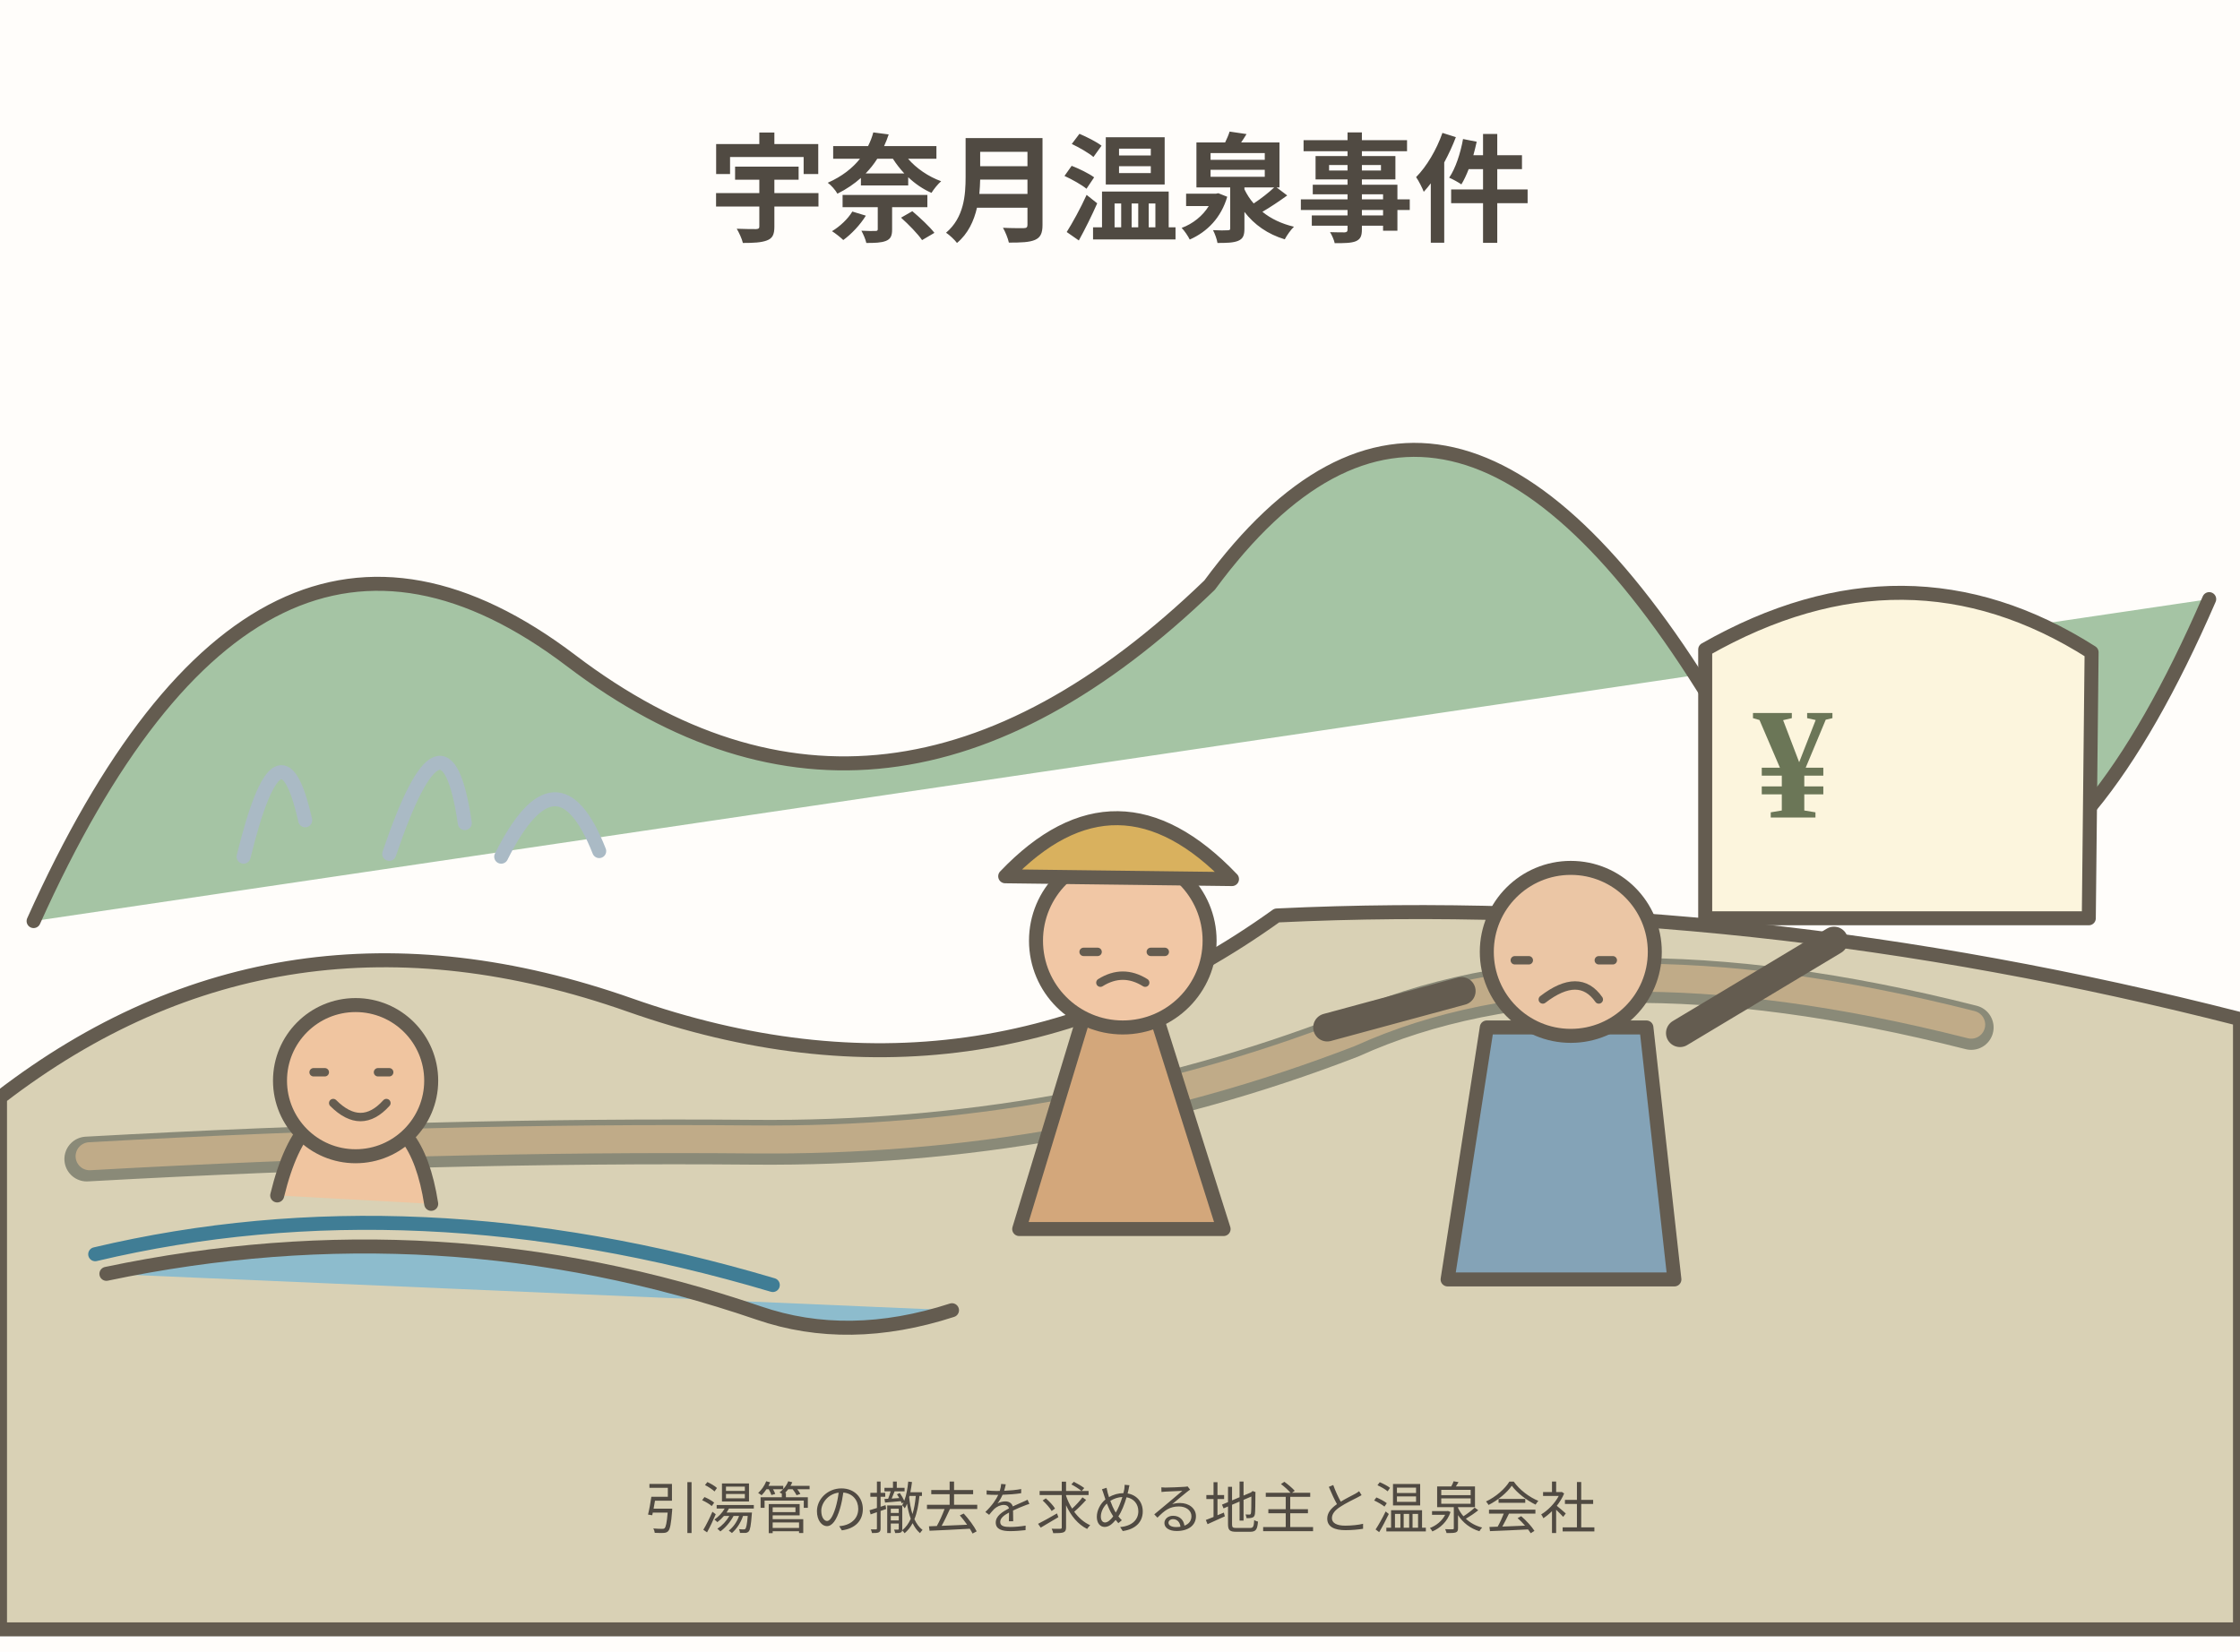
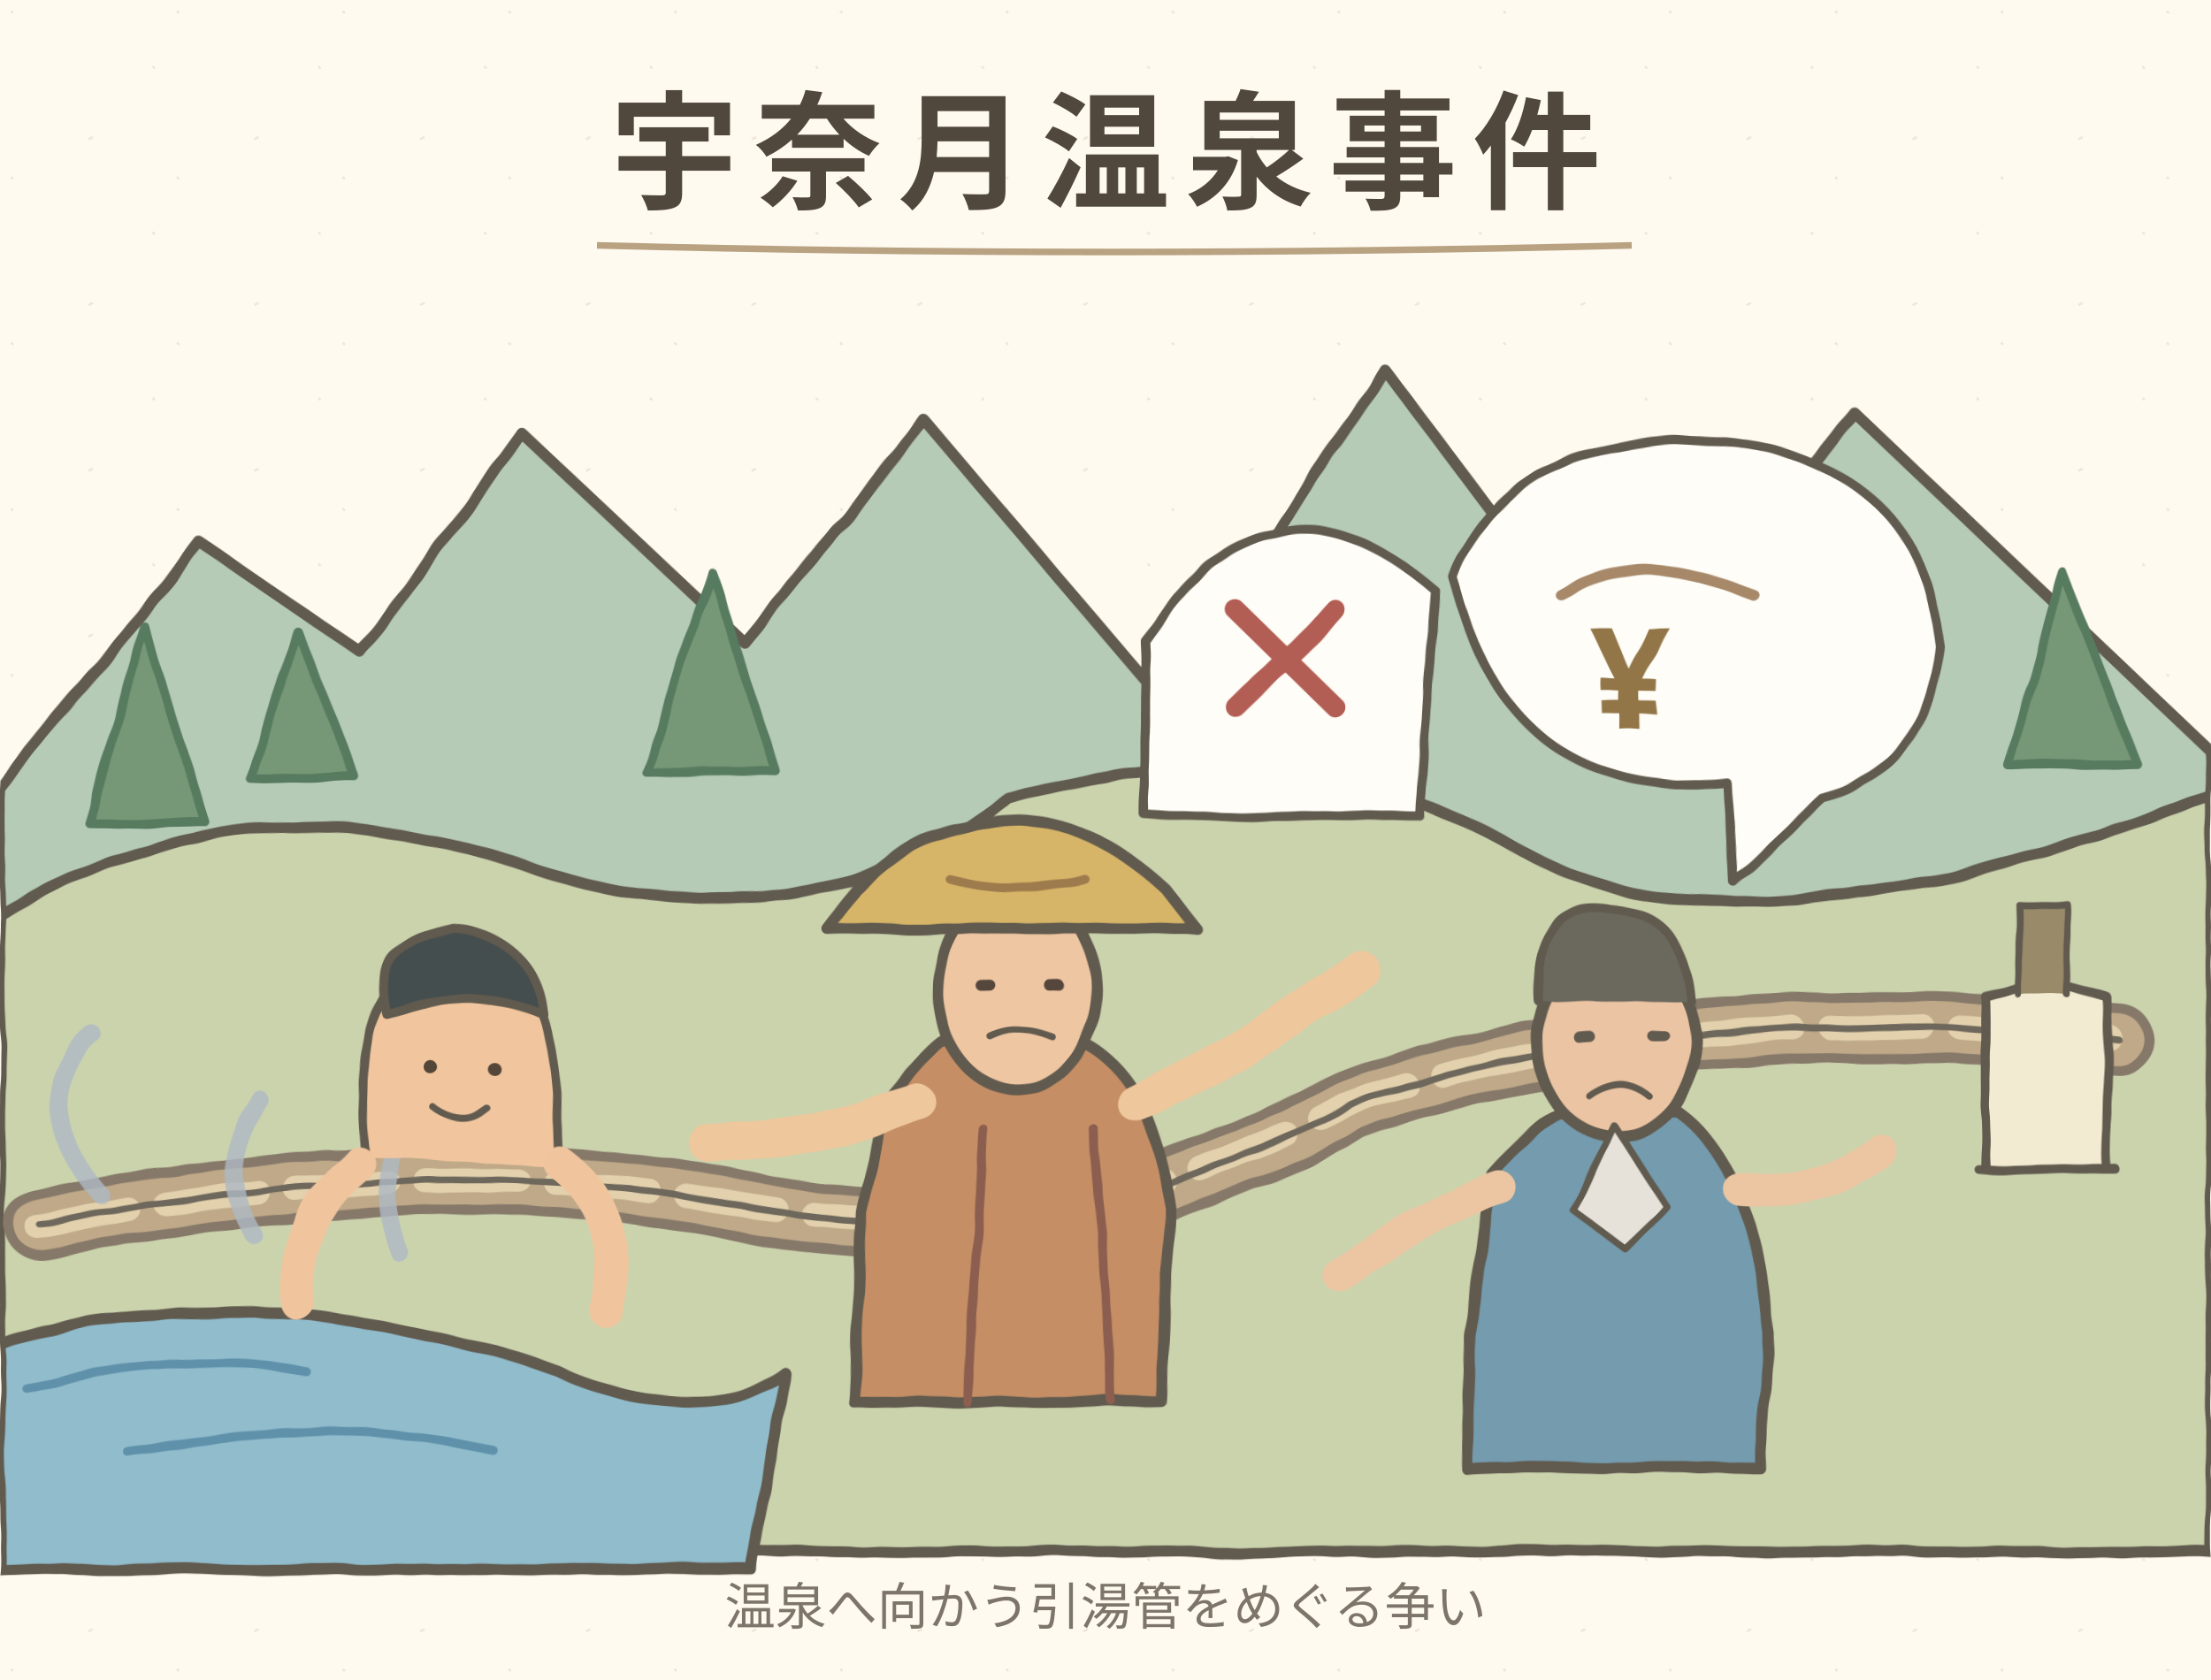
- <svg xmlns="http://www.w3.org/2000/svg" viewBox="0 0 800 590">
-   <rect width="800" height="590" fill="#fffdfa" />
-   <g stroke="#645c50" stroke-width="5" stroke-linecap="round" stroke-linejoin="round">
-     <path d="M12 329Q92 151 204 236T432 209Q516 95 611 250T789 214" fill="#a5c4a4" />
-     <path d="M0 392Q100 315 225 359T456 327Q624 319 800 364V582H0Z" fill="#d9d1b5" />
-     <path d="M87 306Q100 253 109 293M139 305Q159 246 166 294M179 306Q199 266 214 304" stroke="#aabac5" fill="none" />
-     <path d="M31 414Q157 407 269 408T482 370Q566 332 704 367" fill="none" stroke="#8a8a78" stroke-width="16" />
-     <path d="M32 413Q157 406 269 407T482 369Q566 331 704 366" fill="none" stroke="#c0ab88" stroke-width="10" />
-     <path d="M38 455Q157 430 271 469Q303 480 340 468" fill="#8dbccd" />
-     <path d="M34 448Q148 421 276 459" stroke="#407d95" fill="none" />
-     <path d="M99 427Q108 390 129 398Q149 398 154 430" fill="#f0c5a0" />
-     <circle cx="127" cy="386" r="27" fill="#f0c5a0" />
-     <path d="M112 383h4m19 0h4m-20 11q10 10 19 0" stroke-width="3" fill="none" />
-     <path d="M388 360l-24 79h73l-25-79Z" fill="#d3a77b" />
-     <circle cx="401" cy="336" r="31" fill="#f1c7a5" />
-     <path d="M359 313Q399 271 440 314Z" fill="#d9b15e" />
-     <path d="M387 340h5m19 0h5M393 351q8-5 16 0" stroke-width="3" fill="none" />
-     <path d="M531 367l-14 90h81l-10-90Z" fill="#84a3b7" />
-     <circle cx="561" cy="340" r="30" fill="#ebc6a5" />
-     <path d="M541 343h5m25 0h5M551 357q13-10 20 0" stroke-width="3" fill="none" />
-     <path d="M474 367l48-13M600 369l55-33" fill="none" stroke-width="10" />
-     <path d="M609 232q72-41 138 1l-1 95-137 0Z" fill="#fcf5dd" />
-     <text x="626" y="292" fill="#6b7657" stroke="none" font-size="57" font-weight="bold">¥</text>
+ <svg xmlns="http://www.w3.org/2000/svg" viewBox="0 0 1000 760">
+   <defs>
+     <filter id="p">
+       <feTurbulence type="fractalNoise" baseFrequency=".028" numOctaves="3" seed="8" result="n" />
+       <feDisplacementMap in="SourceGraphic" in2="n" scale="3" />
+     </filter>
+     <pattern id="paper" width="75" height="75" patternUnits="userSpaceOnUse">
+       <path d="M5 5l1 1M40 63l2-1M69 30l1 1" stroke="#c8bda4" opacity=".32" />
+     </pattern>
+   </defs>
+   <rect width="1000" height="760" fill="#fffaf0" />
+   <rect width="1000" height="760" fill="url(#paper)" />
+   <g filter="url(#p)" stroke="#615a4e" stroke-linecap="round" stroke-linejoin="round">
+     <path d="M0 357L90 245 163 295 236 196 337 291 418 190 525 316 627 168 735 312 839 187 1000 340V650H0Z" stroke-width="5" fill="#b5cbb6" />
+     <path d="M0 414Q110 348 235 391T456 361Q587 326 686 384T1000 360V702H0Z" stroke-width="5" fill="#cbd3ad" />
+     <g stroke="#577b5f" stroke-width="4" fill="#769876">
+       <path d="M40 372l25-89 28 89Z" />
+       <path d="M113 352l22-66 26 66Z" />
+       <path d="M292 349l30-90 29 90Z" />
+       <path d="M777 343l30-104 34 104Z" />
+       <path d="M908 346l25-87 34 87Z" />
+     </g>
+     <path d="M18 554Q203 518 338 546T611 500Q747 451 958 470" fill="none" stroke="#87796a" stroke-width="32" />
+     <path d="M18 554Q203 518 338 546T611 500Q747 451 958 470" fill="none" stroke="#bfa988" stroke-width="23" />
+     <path d="M17 555Q197 519 336 545T608 500Q745 452 954 469" fill="none" stroke="#e2d1ac" stroke-width="11" stroke-dasharray="42 17" />
+     <path d="M18 554Q203 518 338 546T611 500Q747 451 958 470" fill="none" stroke="#6e675c" stroke-width="3" />
+     <path d="M20 602Q123 578 252 620Q313 648 355 621L340 710H0V608Z" fill="#90bccc" stroke-width="5" />
+     <path d="M12 628q64-17 126-8m-80 37q80-18 165-1" stroke="#5f91ab" stroke-width="4" fill="none" />
+     <path d="M46 541q-36-40-5-74M115 559q-20-34 3-61M181 567q-14-39 6-61" fill="none" stroke="#aeb9c4" stroke-width="8" opacity=".8" />
+     <g transform="translate(208 484)">
+       <path d="M-43 39Q-52-48 0-57Q48-56 44 44" fill="#f1c69e" stroke-width="4" />
+       <path d="M-33-25Q-42-59-3-64Q34-59 38-25Q7-40-33-25" fill="#454e4e" stroke-width="4" />
+       <circle cx="-13" cy="-1" r="3" fill="#544639" stroke="none" />
+       <circle cx="15" cy="-1" r="3" fill="#544639" stroke="none" />
+       <path d="M-12 17q12 10 24 0" fill="none" stroke-width="3" />
+       <path d="M-46 42Q-78 70-73 106M45 42Q77 66 66 109" fill="none" stroke="#f0c59e" stroke-width="15" />
+     </g>
+     <g transform="translate(460 450)">
+       <path d="M-61 53Q-42 26-34 21H28Q61 35 69 96L65 184H-74L-70 99Z" fill="#c58e65" stroke-width="5" />
+       <path d="M-15 61l-8 123m58-123 8 123" stroke="#8c5e4f" stroke-width="4" fill="none" />
+       <path d="M-45 49q-51 17-95 18" stroke="#efc79d" stroke-width="17" fill="none" />
+       <path d="M54 49q52-25 102-60" stroke="#efc79d" stroke-width="17" fill="none" />
+       <ellipse cx="0" cy="-2" rx="36" ry="45" fill="#eec6a2" stroke-width="5" />
+       <path d="M-73-48Q0-110 67-48L81-30H-86Z" fill="#d7b568" stroke-width="5" />
+       <path d="M-30-52q33 7 61 0" stroke="#9e7b4c" stroke-width="4" fill="none" />
+       <path d="M-16-4h4m27 0h4" stroke="#55473c" stroke-width="5" />
+       <path d="M-12 19q13-6 28 0" stroke-width="3" fill="none" />
+     </g>
+     <g transform="translate(731 478)">
+       <path d="M-56 53Q-34 23-20 25H28Q62 49 69 125L65 186H-68L-66 126Z" fill="#749bae" stroke-width="5" />
+       <path d="M-53 59q-37 15-72 40" stroke="#ecc6a2" stroke-width="15" fill="none" />
+       <path d="M56 60q40 2 64-17" stroke="#ecc6a2" stroke-width="15" fill="none" />
+       <ellipse cx="0" cy="-6" rx="36" ry="42" fill="#ebc4a3" stroke-width="5" />
+       <path d="M-35-25q0-47 32-42 33 0 37 42" fill="#6b685d" stroke-width="4" />
+       <path d="M-17-9h5m29 0h5" stroke-width="5" />
+       <path d="M-12 18q15-10 27 0" fill="none" stroke-width="3" />
+       <path d="M-1 31l-18 39 23 17 19-19Z" fill="#e6e1d9" stroke-width="3" />
+     </g>
+     <path d="M518 290q55-88 131-23l-7 102H518Z" fill="#fffdf7" stroke-width="4" />
+     <path d="M559 320l45-44m-45 0 45 44" stroke="#b35e55" stroke-width="9" />
+     <path d="M657 261q30-69 123-61 90 10 98 93-4 53-54 68l-40 38-3-45q-99 10-124-93Z" fill="#fffdf7" stroke-width="4" />
+     <path d="M706 269q35-22 87 0" stroke="#a7896a" stroke-width="5" fill="none" />
+     <text x="719" y="330" font-family="sans-serif" font-size="64" font-weight="bold" stroke="none" fill="#937648">¥</text>
+     <path d="M898 528v-77l28-7 27 7v77M895 529h62" fill="#f2ead1" stroke-width="4" />
+     <path d="M913 450v-41h22v41" fill="#998a6a" stroke-width="3" />
  </g>
-   <g font-family="sans-serif" fill="#504a42" text-anchor="middle">
-     <text x="400" y="83" font-size="42" font-weight="bold">宇奈月温泉事件</text>
-     <text x="400" y="546" font-size="20">引湯管の撤去を求める地主と温泉会社</text>
+   <g text-anchor="middle" font-family="sans-serif" fill="#51483d">
+     <text x="500" y="90" font-size="58" font-weight="bold" letter-spacing="7">宇奈月温泉事件</text>
+     <path d="M270 111Q500 117 738 111" fill="none" stroke="#b8a281" stroke-width="3" />
+     <text x="500" y="735" font-size="23" opacity=".75">温泉へ向かう引湯管をめぐる争い</text>
  </g>
</svg>
